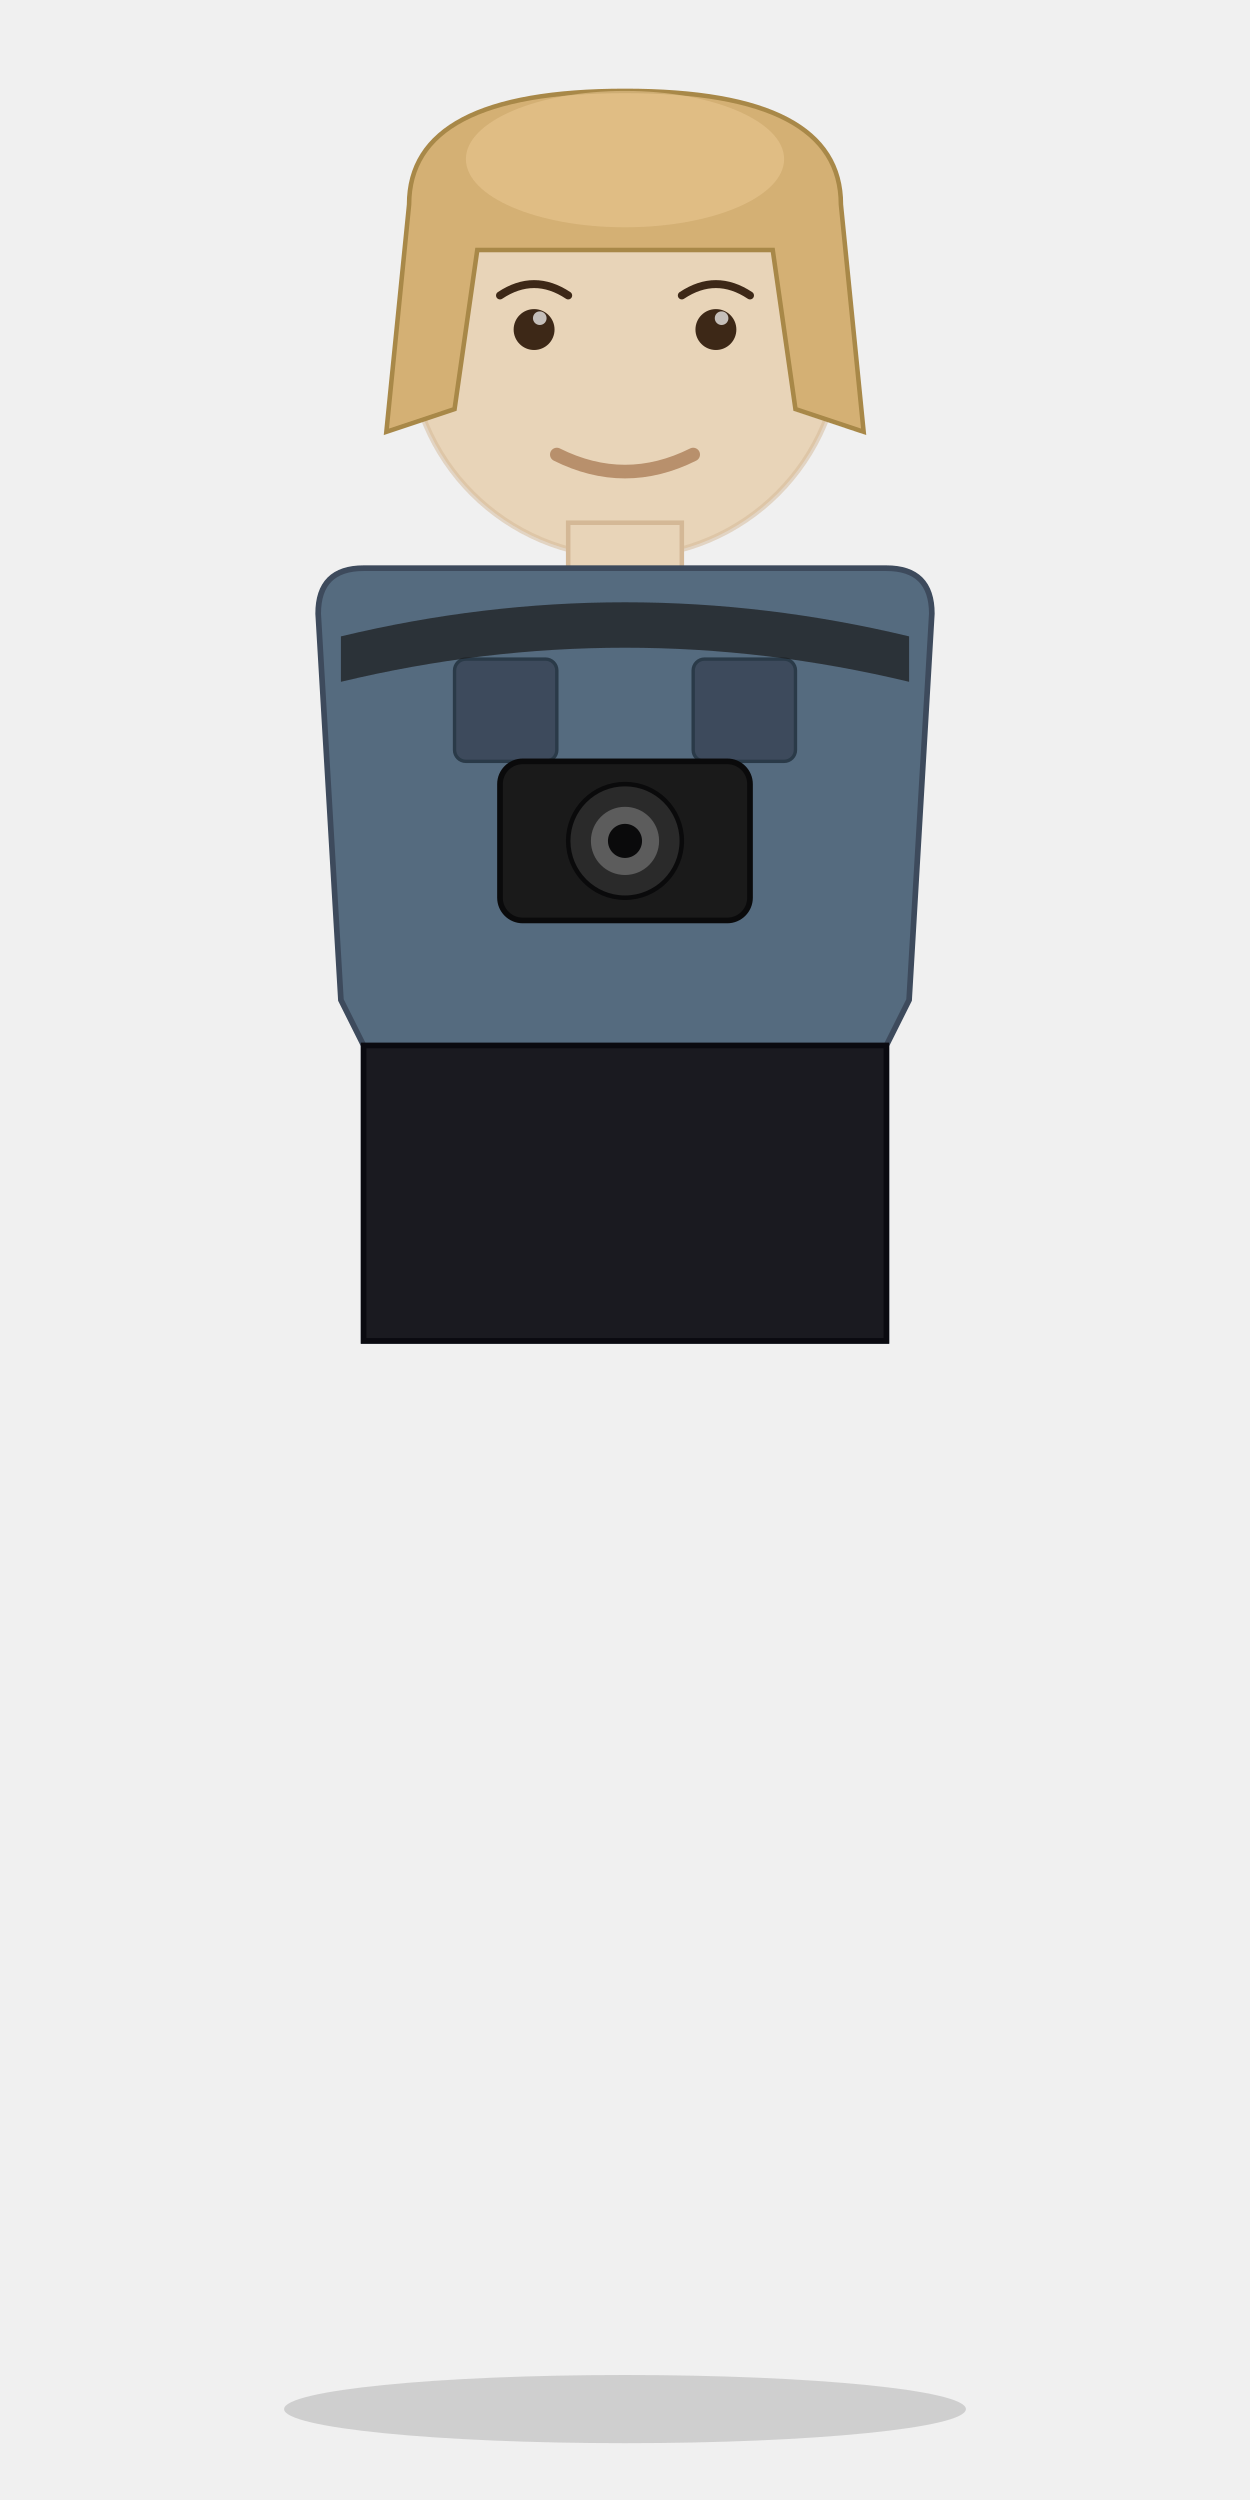
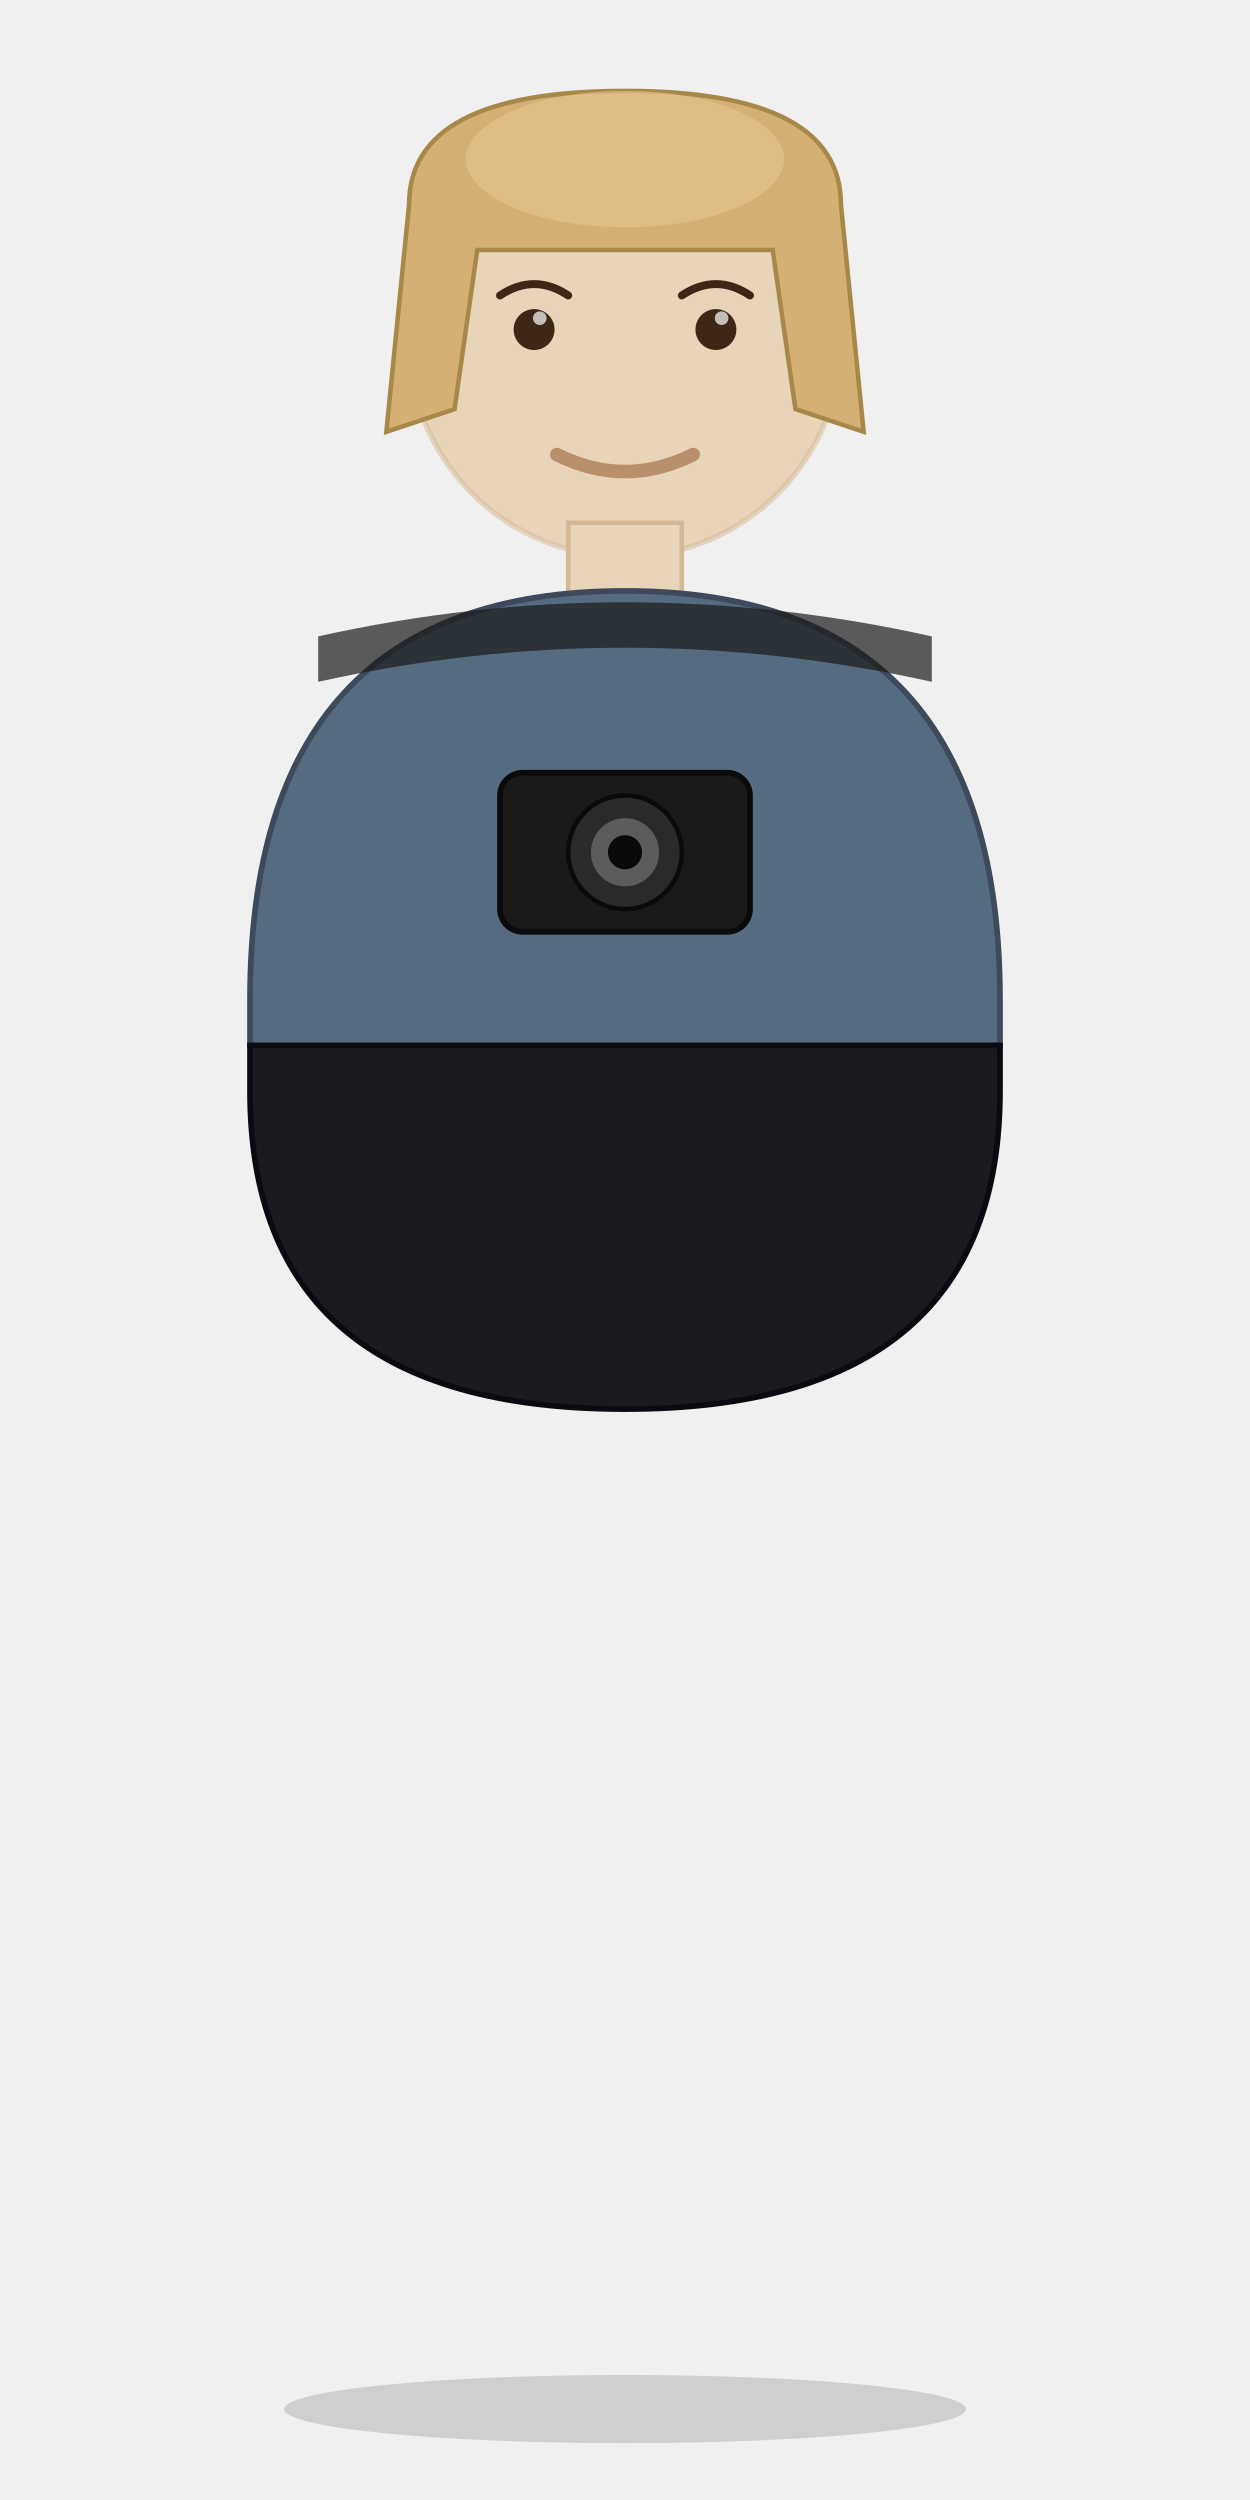
<svg xmlns="http://www.w3.org/2000/svg" viewBox="0 0 110 220" width="110" height="220">
  <ellipse cx="55" cy="212" rx="30" ry="3" fill="#000000" opacity="0.14" />
  <circle cx="55" cy="30" r="19" fill="#E8D4B8" />
  <circle cx="55" cy="30" r="19" fill="none" stroke="#D4B896" stroke-width="0.5" opacity="0.5" />
  <circle cx="47" cy="29" r="1.8" fill="#3D2817" />
  <circle cx="63" cy="29" r="1.8" fill="#3D2817" />
  <circle cx="47.5" cy="28" r="0.6" fill="#FFFFFF" opacity="0.7" />
  <circle cx="63.5" cy="28" r="0.6" fill="#FFFFFF" opacity="0.7" />
  <path d="M 44 26 Q 47 24 50 26" fill="none" stroke="#3D2817" stroke-width="0.7" stroke-linecap="round" />
  <path d="M 60 26 Q 63 24 66 26" fill="none" stroke="#3D2817" stroke-width="0.7" stroke-linecap="round" />
  <path d="M 49 40 Q 55 43 61 40" stroke="#B8906C" stroke-width="1.2" fill="none" stroke-linecap="round" />
  <path d="M 36 18 Q 36 8 55 8 Q 74 8 74 18 L 76 38 L 70 36 L 68 22 L 42 22 L 40 36 L 34 38 Z" fill="#D4B074" stroke="#A88848" stroke-width="0.4" />
  <ellipse cx="55" cy="14" rx="14" ry="6" fill="#E8C690" opacity="0.6" />
-   <rect x="50" y="46" width="10" height="6" fill="#E8D4B8" stroke="#D4B896" stroke-width="0.4" />
-   <path d="     M 28 54     Q 28 50 32 50     L 78 50     Q 82 50 82 54     L 80 88     L 78 92     L 78 118     L 32 118     L 32 92     L 30 88     Z   " fill="#556B7F" stroke="#3D4A5C" stroke-width="0.5" />
-   <path d="     M 32 92     L 78 92     L 78 118     L 32 118     Z   " fill="#1A1A20" stroke="#0A0A10" stroke-width="0.5" />
-   <rect x="40" y="58" width="9" height="9" rx="1" fill="#3D4A5C" stroke="#2A3A48" stroke-width="0.3" />
-   <rect x="61" y="58" width="9" height="9" rx="1" fill="#3D4A5C" stroke="#2A3A48" stroke-width="0.3" />
-   <path d="M 30 56 Q 55 50 80 56 L 80 60 Q 55 54 30 60 Z" fill="#1A1A1A" opacity="0.7" />
-   <rect x="44" y="67" width="22" height="14" rx="2" fill="#1A1A1A" stroke="#0A0A0B" stroke-width="0.5" />
-   <circle cx="55" cy="74" r="5" fill="#2A2A2A" stroke="#0A0A0B" stroke-width="0.4" />
-   <circle cx="55" cy="74" r="3" fill="#5C5C5C" />
-   <circle cx="55" cy="74" r="1.5" fill="#0A0A0B" />
+   <rect x="50" y="46" width="10" height="8" fill="#E8D4B8" stroke="#D4B896" stroke-width="0.4" />
+   <path d="M 22 88 Q 22 52 55 52 Q 88 52 88 88 L 88 92 L 22 92 Z" fill="#556B7F" stroke="#3D4A5C" stroke-width="0.5" />
+   <path d="M 22 92 L 88 92 L 88 96 Q 88 124 55 124 Q 22 124 22 96 Z" fill="#1A1A20" stroke="#0A0A10" stroke-width="0.5" />
+   <path d="M 28 56 Q 55 50 82 56 L 82 60 Q 55 54 28 60 Z" fill="#1A1A1A" opacity="0.7" />
+   <rect x="44" y="68" width="22" height="14" rx="2" fill="#1A1A1A" stroke="#0A0A0B" stroke-width="0.5" />
+   <circle cx="55" cy="75" r="5" fill="#2A2A2A" stroke="#0A0A0B" stroke-width="0.4" />
+   <circle cx="55" cy="75" r="3" fill="#5C5C5C" />
+   <circle cx="55" cy="75" r="1.5" fill="#0A0A0B" />
</svg>
